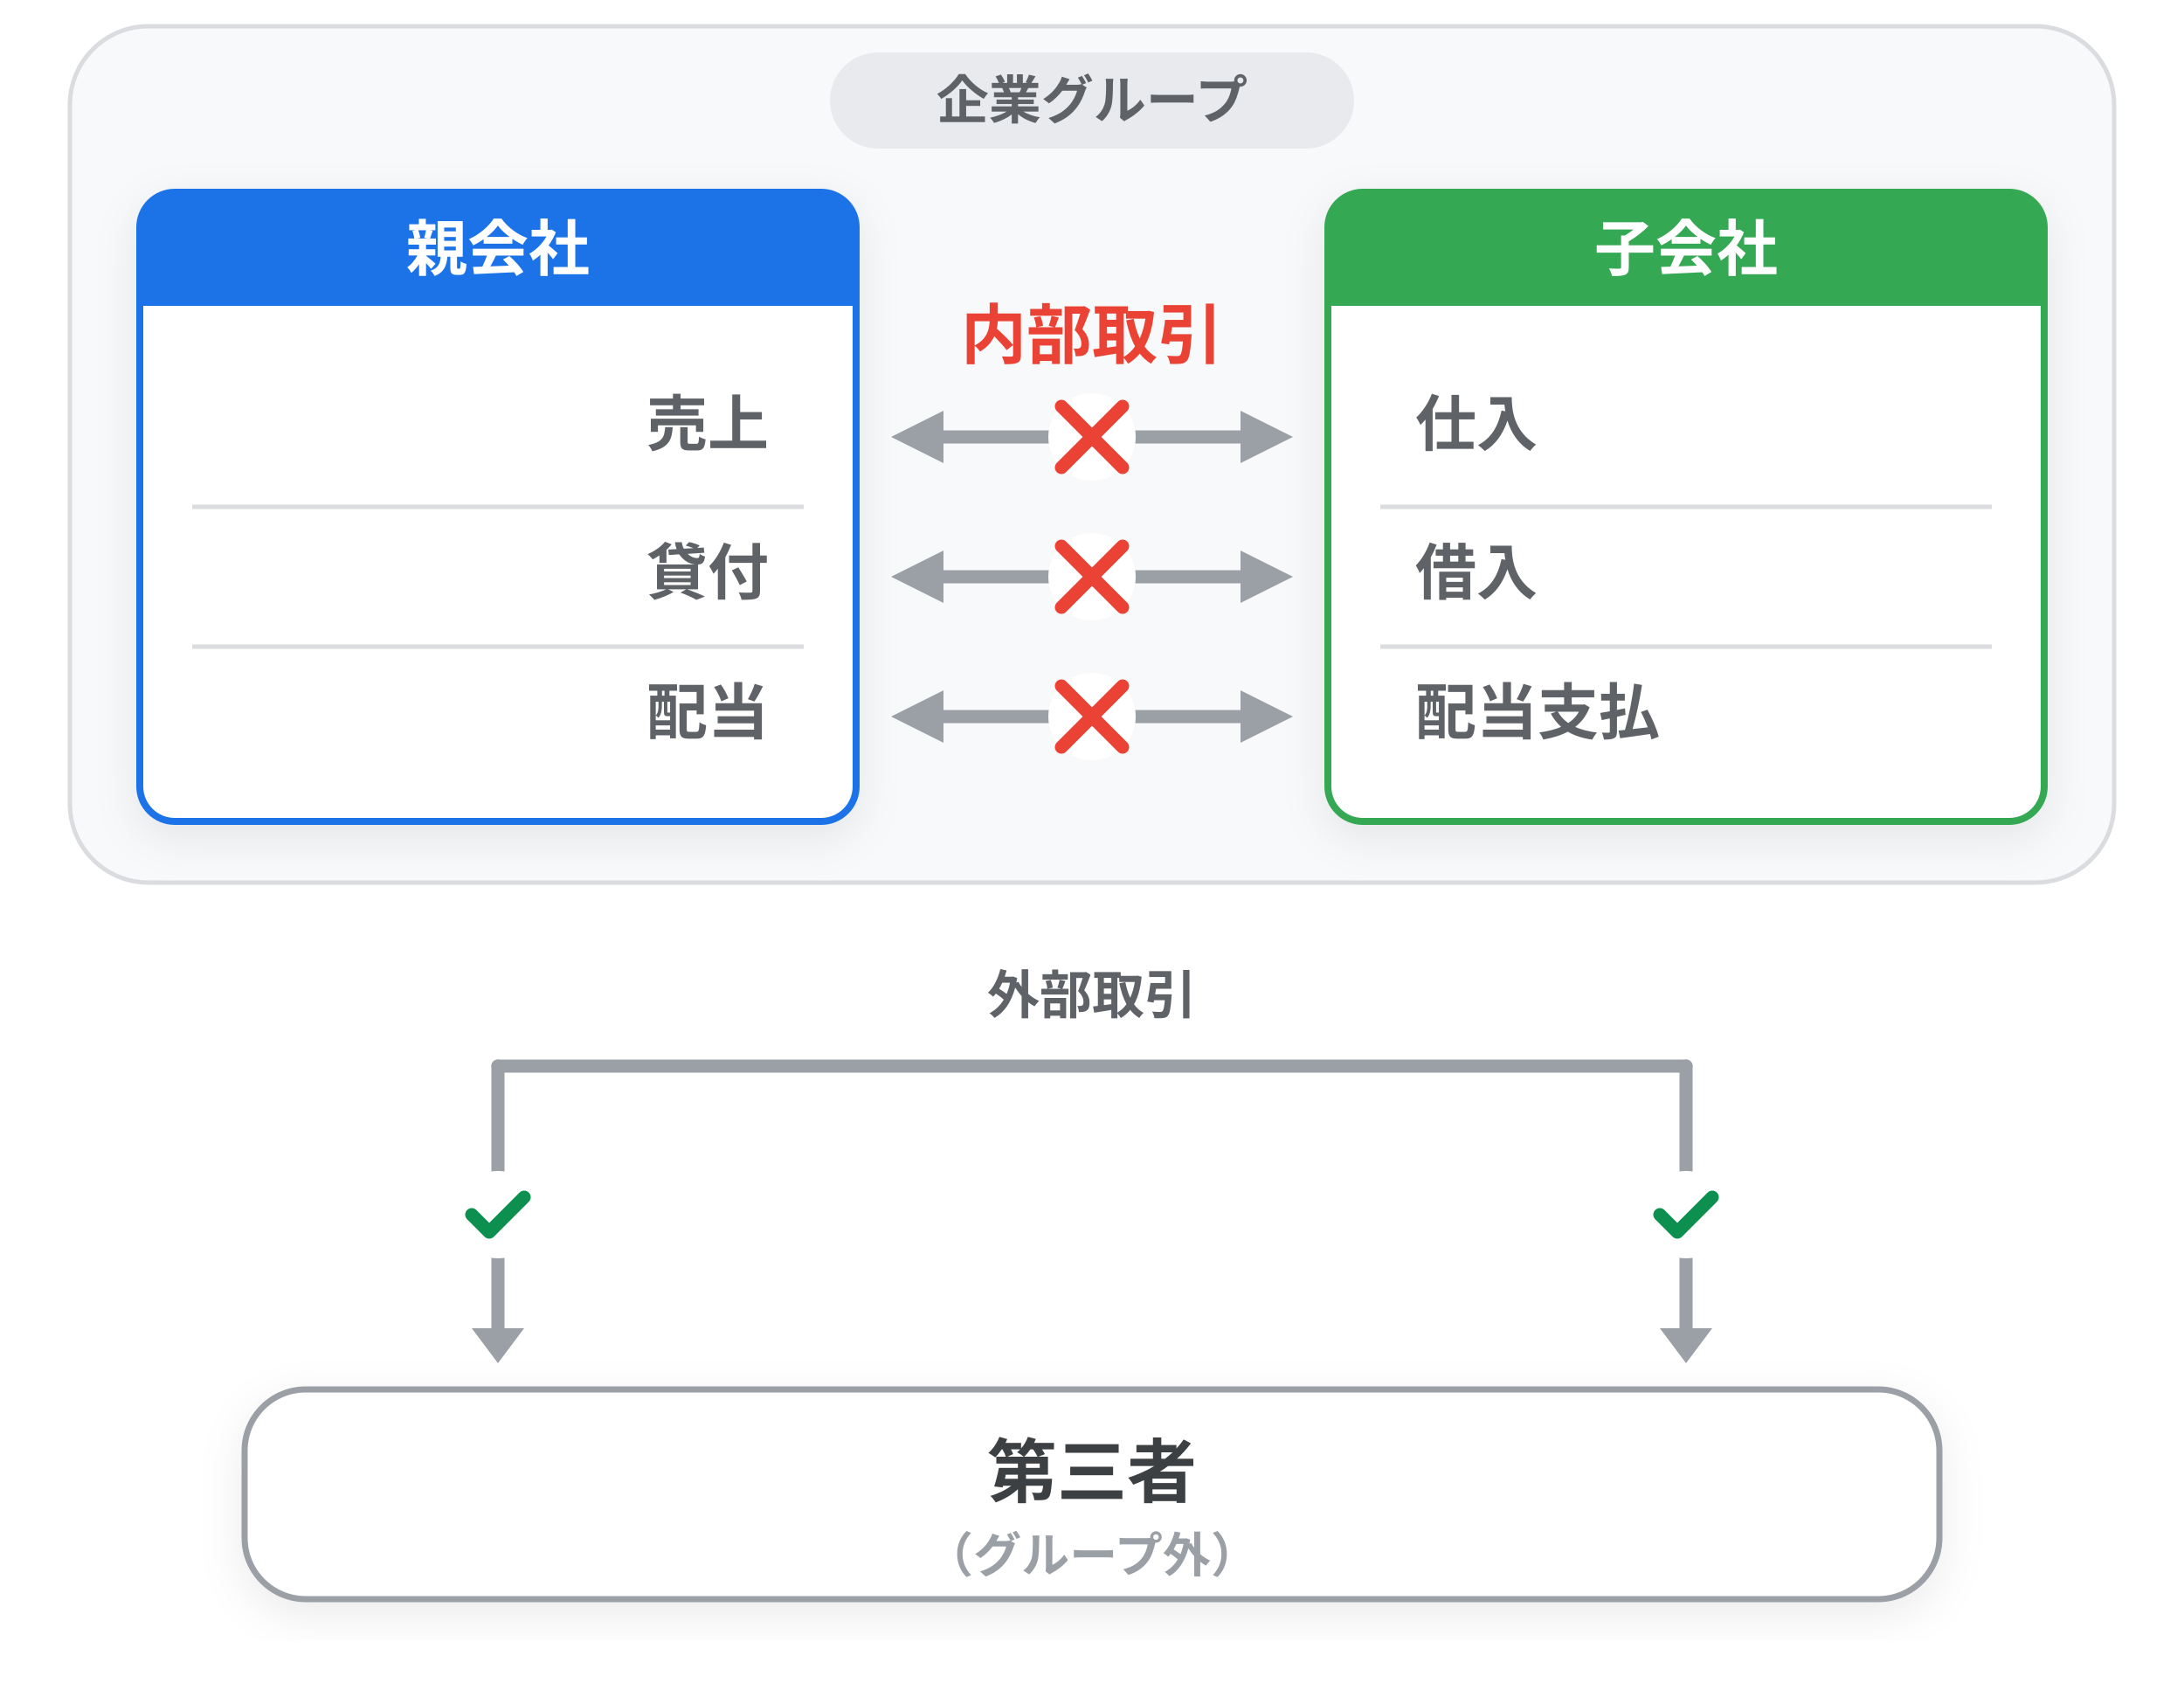
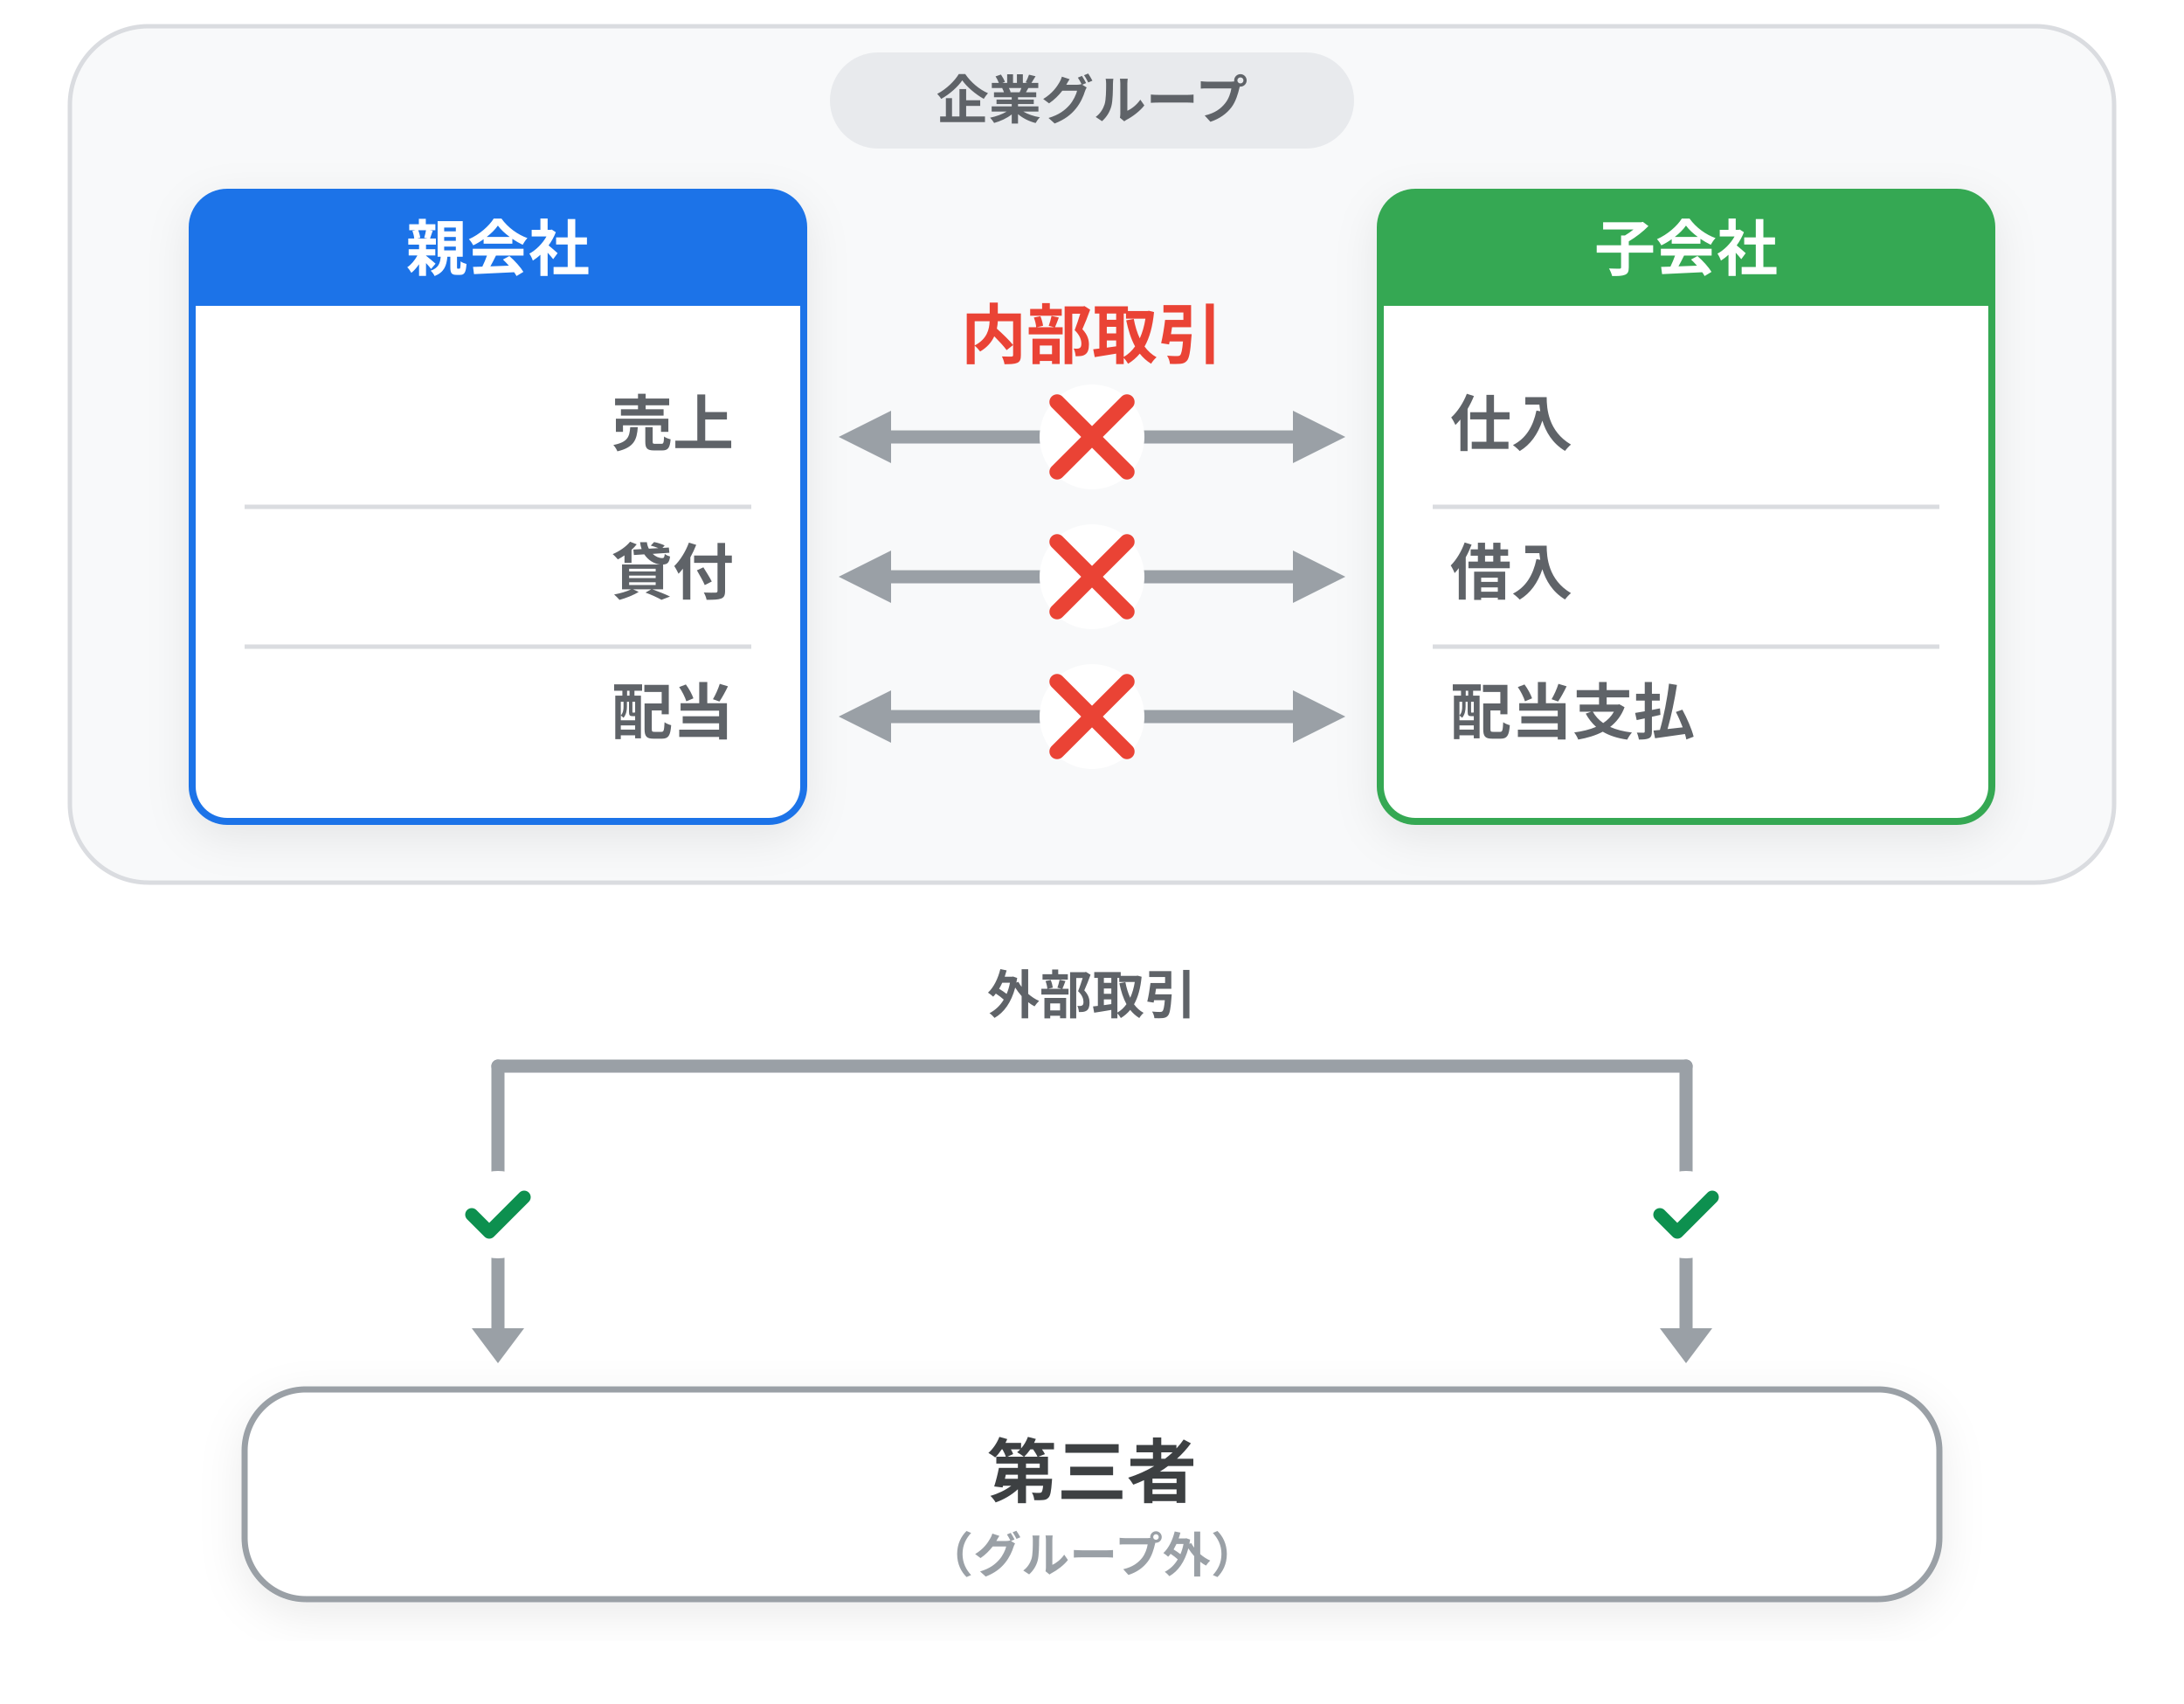
<svg xmlns="http://www.w3.org/2000/svg" width="500" height="390" viewBox="0 0 500 390">
  <defs>
    <style>
      .t { font-family: "Noto Sans JP", "Hiragino Sans", "Yu Gothic", "Meiryo", sans-serif; }
    </style>
    <filter id="s" x="-20%" y="-20%" width="140%" height="140%">
      <feDropShadow dx="0" dy="3" stdDeviation="5" flood-color="#202124" flood-opacity="0.08" />
    </filter>
    <clipPath id="cardClip">
-       <rect width="164" height="144" rx="8" />
+       <rect width="140" height="144" rx="8" />
    </clipPath>
  </defs>
  <rect width="500" height="390" fill="#ffffff" />
  <rect x="16" y="6" width="468" height="196" rx="18" fill="#f8f9fa" stroke="#dadce0" stroke-width="1" />
  <rect x="190" y="12" width="120" height="22" rx="11" fill="#e8eaed" />
  <text class="t" x="250" y="23" text-anchor="middle" dominant-baseline="middle" font-size="12" font-weight="800" fill="#5f6368">企業グループ</text>
-   <g transform="translate(32, 44)" filter="url(#s)">
-     <rect width="164" height="144" rx="8" fill="#fff" stroke="#1a73e8" stroke-width="1.6" />
-     <rect width="164" height="26" fill="#1a73e8" clip-path="url(#cardClip)" />
-     <text class="t" x="82" y="13" text-anchor="middle" dominant-baseline="middle" font-size="14" font-weight="800" fill="#fff">親会社</text>
-     <text class="t" x="144" y="58" text-anchor="end" font-size="14" font-weight="700" fill="#5f6368">売上</text>
-     <line x1="12" y1="72" x2="152" y2="72" stroke="#dadce0" stroke-width="1" />
-     <text class="t" x="144" y="92" text-anchor="end" font-size="14" font-weight="700" fill="#5f6368">貸付</text>
-     <line x1="12" y1="104" x2="152" y2="104" stroke="#dadce0" stroke-width="1" />
-     <text class="t" x="144" y="124" text-anchor="end" font-size="14" font-weight="700" fill="#5f6368">配当</text>
+   <g transform="translate(44, 44)" filter="url(#s)">
+     <rect width="140" height="144" rx="8" fill="#fff" stroke="#1a73e8" stroke-width="1.6" />
+     <rect width="140" height="26" fill="#1a73e8" clip-path="url(#cardClip)" />
+     <text class="t" x="70" y="13" text-anchor="middle" dominant-baseline="middle" font-size="14" font-weight="800" fill="#fff">親会社</text>
+     <text class="t" x="124" y="58" text-anchor="end" font-size="14" font-weight="700" fill="#5f6368">売上</text>
+     <line x1="12" y1="72" x2="128" y2="72" stroke="#dadce0" stroke-width="1" />
+     <text class="t" x="124" y="92" text-anchor="end" font-size="14" font-weight="700" fill="#5f6368">貸付</text>
+     <line x1="12" y1="104" x2="128" y2="104" stroke="#dadce0" stroke-width="1" />
+     <text class="t" x="124" y="124" text-anchor="end" font-size="14" font-weight="700" fill="#5f6368">配当</text>
  </g>
-   <g transform="translate(304, 44)" filter="url(#s)">
-     <rect width="164" height="144" rx="8" fill="#fff" stroke="#34a853" stroke-width="1.6" />
-     <rect width="164" height="26" fill="#34a853" clip-path="url(#cardClip)" />
-     <text class="t" x="82" y="13" text-anchor="middle" dominant-baseline="middle" font-size="14" font-weight="800" fill="#fff">子会社</text>
-     <text class="t" x="20" y="58" font-size="14" font-weight="700" fill="#5f6368">仕入</text>
-     <line x1="12" y1="72" x2="152" y2="72" stroke="#dadce0" stroke-width="1" />
-     <text class="t" x="20" y="92" font-size="14" font-weight="700" fill="#5f6368">借入</text>
-     <line x1="12" y1="104" x2="152" y2="104" stroke="#dadce0" stroke-width="1" />
-     <text class="t" x="20" y="124" font-size="14" font-weight="700" fill="#5f6368">配当支払</text>
+   <g transform="translate(316, 44)" filter="url(#s)">
+     <rect width="140" height="144" rx="8" fill="#fff" stroke="#34a853" stroke-width="1.6" />
+     <rect width="140" height="26" fill="#34a853" clip-path="url(#cardClip)" />
+     <text class="t" x="70" y="13" text-anchor="middle" dominant-baseline="middle" font-size="14" font-weight="800" fill="#fff">子会社</text>
+     <text class="t" x="16" y="58" font-size="14" font-weight="700" fill="#5f6368">仕入</text>
+     <line x1="12" y1="72" x2="128" y2="72" stroke="#dadce0" stroke-width="1" />
+     <text class="t" x="16" y="92" font-size="14" font-weight="700" fill="#5f6368">借入</text>
+     <line x1="12" y1="104" x2="128" y2="104" stroke="#dadce0" stroke-width="1" />
+     <text class="t" x="16" y="124" font-size="14" font-weight="700" fill="#5f6368">配当支払</text>
  </g>
  <text class="t" x="250" y="82" text-anchor="middle" font-size="15" font-weight="800" fill="#ea4335">内部取引</text>
-   <polygon points="204,100 216,94 216,106" fill="#9aa0a6" />
-   <line x1="216" y1="100" x2="284" y2="100" stroke="#9aa0a6" stroke-width="3" stroke-linecap="round" />
-   <polygon points="296,100 284,94 284,106" fill="#9aa0a6" />
-   <circle cx="250" cy="100" r="10" fill="#fff" />
-   <line x1="243" y1="93" x2="257" y2="107" stroke="#ea4335" stroke-width="3" stroke-linecap="round" />
-   <line x1="257" y1="93" x2="243" y2="107" stroke="#ea4335" stroke-width="3" stroke-linecap="round" />
-   <polygon points="204,132 216,126 216,138" fill="#9aa0a6" />
-   <line x1="216" y1="132" x2="284" y2="132" stroke="#9aa0a6" stroke-width="3" stroke-linecap="round" />
-   <polygon points="296,132 284,126 284,138" fill="#9aa0a6" />
-   <circle cx="250" cy="132" r="10" fill="#fff" />
-   <line x1="243" y1="125" x2="257" y2="139" stroke="#ea4335" stroke-width="3" stroke-linecap="round" />
-   <line x1="257" y1="125" x2="243" y2="139" stroke="#ea4335" stroke-width="3" stroke-linecap="round" />
-   <polygon points="204,164 216,158 216,170" fill="#9aa0a6" />
-   <line x1="216" y1="164" x2="284" y2="164" stroke="#9aa0a6" stroke-width="3" stroke-linecap="round" />
-   <polygon points="296,164 284,158 284,170" fill="#9aa0a6" />
-   <circle cx="250" cy="164" r="10" fill="#fff" />
-   <line x1="243" y1="157" x2="257" y2="171" stroke="#ea4335" stroke-width="3" stroke-linecap="round" />
-   <line x1="257" y1="157" x2="243" y2="171" stroke="#ea4335" stroke-width="3" stroke-linecap="round" />
+   <polygon points="192,100 204,94 204,106" fill="#9aa0a6" />
+   <line x1="204" y1="100" x2="296" y2="100" stroke="#9aa0a6" stroke-width="3" stroke-linecap="round" />
+   <polygon points="308,100 296,94 296,106" fill="#9aa0a6" />
+   <circle cx="250" cy="100" r="12" fill="#fff" />
+   <line x1="242" y1="92" x2="258" y2="108" stroke="#ea4335" stroke-width="3.5" stroke-linecap="round" />
+   <line x1="258" y1="92" x2="242" y2="108" stroke="#ea4335" stroke-width="3.5" stroke-linecap="round" />
+   <polygon points="192,132 204,126 204,138" fill="#9aa0a6" />
+   <line x1="204" y1="132" x2="296" y2="132" stroke="#9aa0a6" stroke-width="3" stroke-linecap="round" />
+   <polygon points="308,132 296,126 296,138" fill="#9aa0a6" />
+   <circle cx="250" cy="132" r="12" fill="#fff" />
+   <line x1="242" y1="124" x2="258" y2="140" stroke="#ea4335" stroke-width="3.5" stroke-linecap="round" />
+   <line x1="258" y1="124" x2="242" y2="140" stroke="#ea4335" stroke-width="3.5" stroke-linecap="round" />
+   <polygon points="192,164 204,158 204,170" fill="#9aa0a6" />
+   <line x1="204" y1="164" x2="296" y2="164" stroke="#9aa0a6" stroke-width="3" stroke-linecap="round" />
+   <polygon points="308,164 296,158 296,170" fill="#9aa0a6" />
+   <circle cx="250" cy="164" r="12" fill="#fff" />
+   <line x1="242" y1="156" x2="258" y2="172" stroke="#ea4335" stroke-width="3.5" stroke-linecap="round" />
+   <line x1="258" y1="156" x2="242" y2="172" stroke="#ea4335" stroke-width="3.5" stroke-linecap="round" />
  <text class="t" x="250" y="232" text-anchor="middle" font-size="12" font-weight="800" fill="#5f6368">外部取引</text>
  <line x1="114" y1="244" x2="386" y2="244" stroke="#9aa0a6" stroke-width="3" stroke-linecap="round" />
  <line x1="114" y1="244" x2="114" y2="304" stroke="#9aa0a6" stroke-width="3" stroke-linecap="round" />
  <polygon points="114,312 108,304 120,304" fill="#9aa0a6" />
  <circle cx="114" cy="278" r="10" fill="#fff" />
  <path d="M108,278 L112,282 L120,274" stroke="#0d904f" stroke-width="3" fill="none" stroke-linecap="round" stroke-linejoin="round" />
  <line x1="386" y1="244" x2="386" y2="304" stroke="#9aa0a6" stroke-width="3" stroke-linecap="round" />
  <polygon points="386,312 380,304 392,304" fill="#9aa0a6" />
  <circle cx="386" cy="278" r="10" fill="#fff" />
  <path d="M380,278 L384,282 L392,274" stroke="#0d904f" stroke-width="3" fill="none" stroke-linecap="round" stroke-linejoin="round" />
  <g transform="translate(56, 318)" filter="url(#s)">
    <rect width="388" height="48" rx="14" fill="#fff" stroke="#9aa0a6" stroke-width="1.4" />
    <text class="t" x="194" y="19" text-anchor="middle" dominant-baseline="middle" font-size="16" font-weight="900" fill="#3c4043">第三者</text>
    <text class="t" x="194" y="38" text-anchor="middle" dominant-baseline="middle" font-size="11" font-weight="700" fill="#9aa0a6">（グループ外）</text>
  </g>
</svg>
